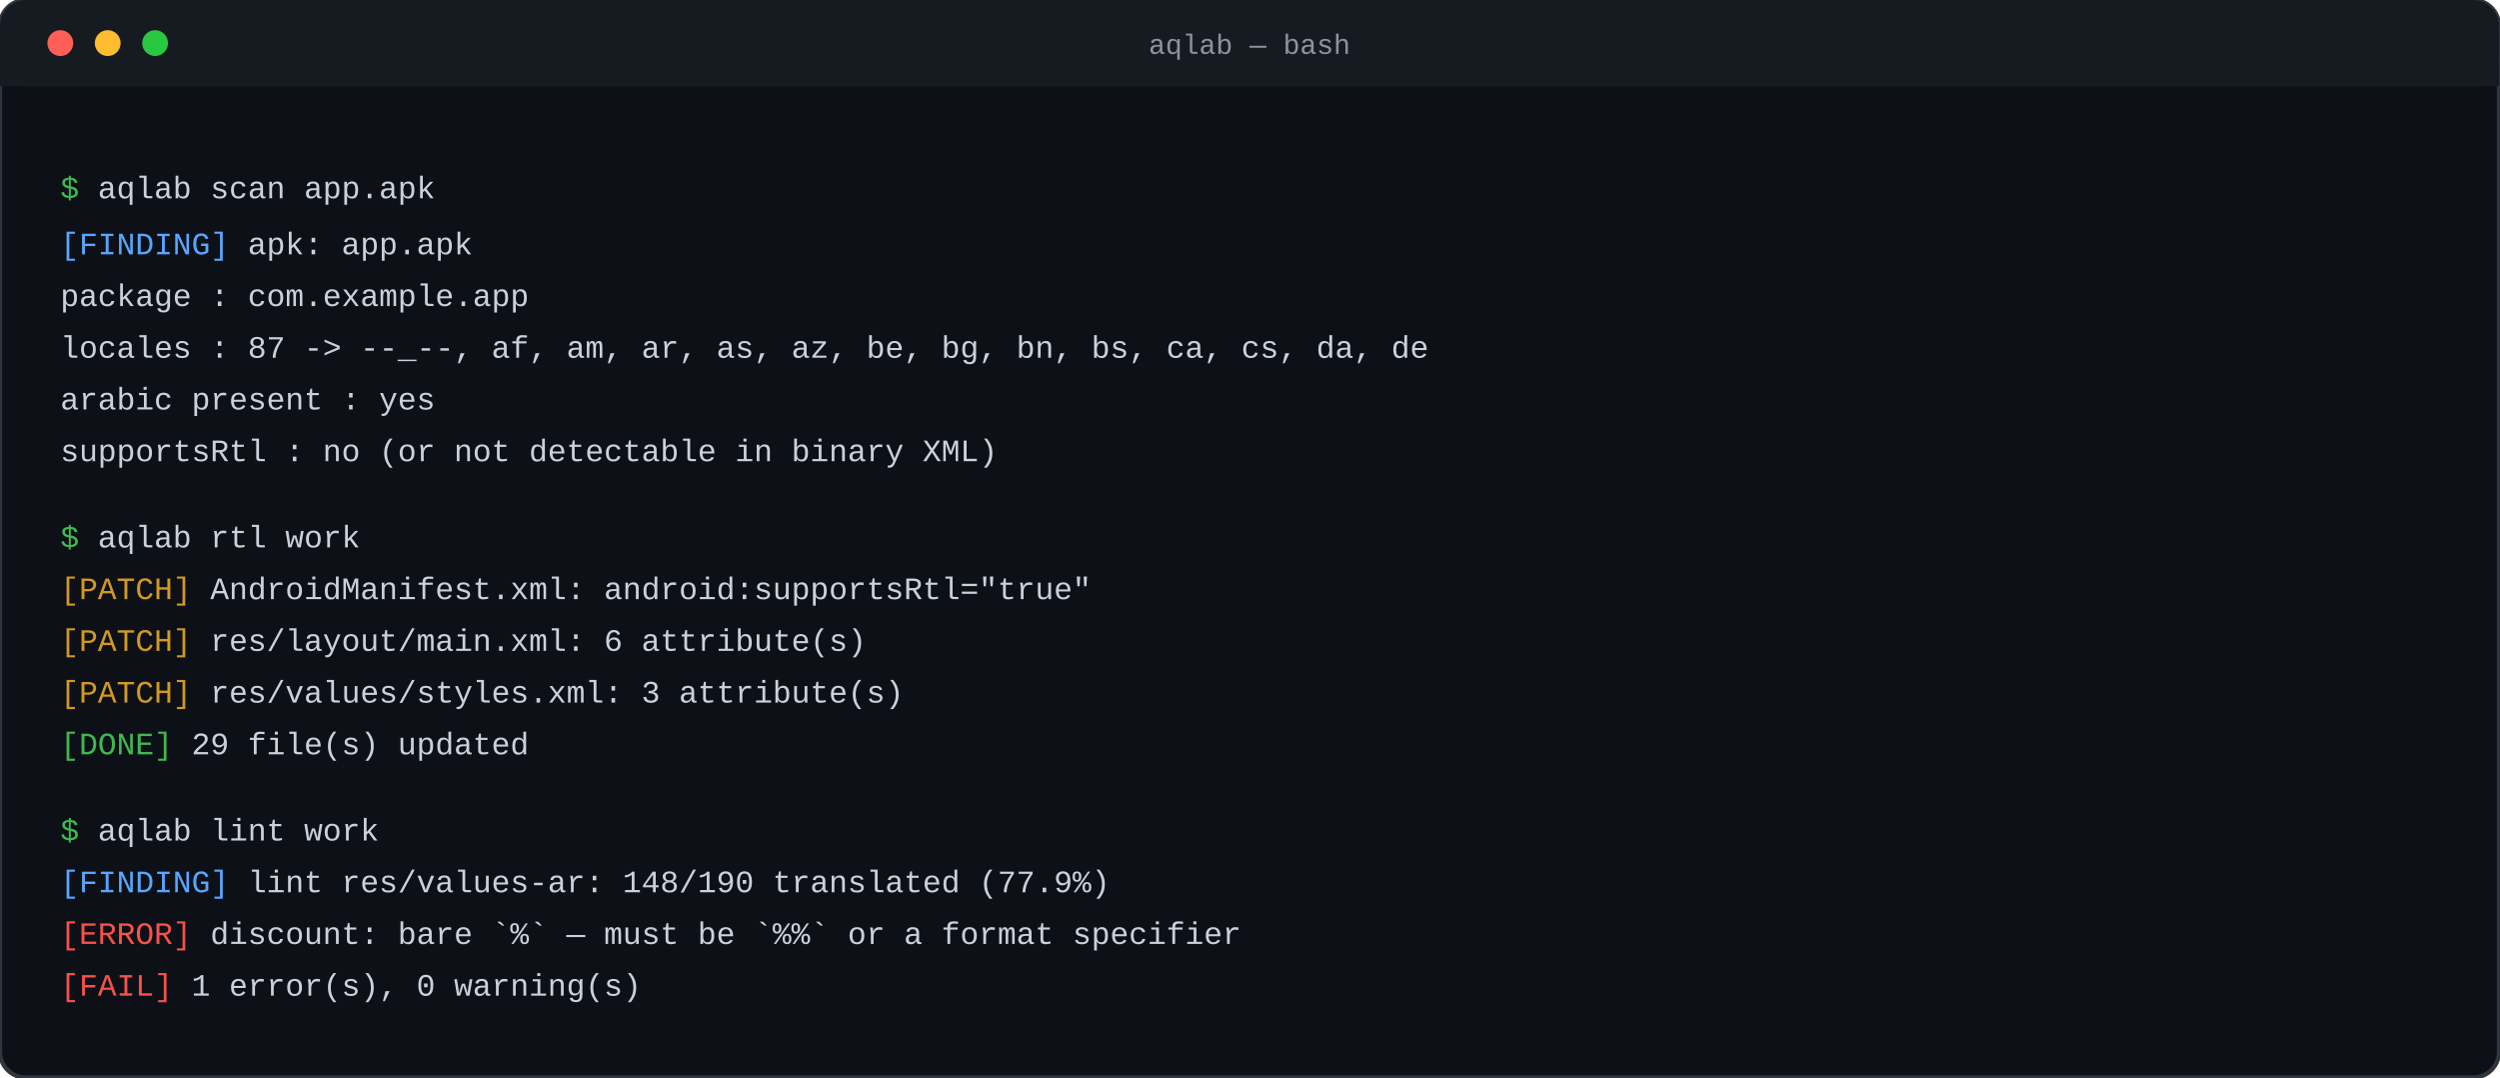
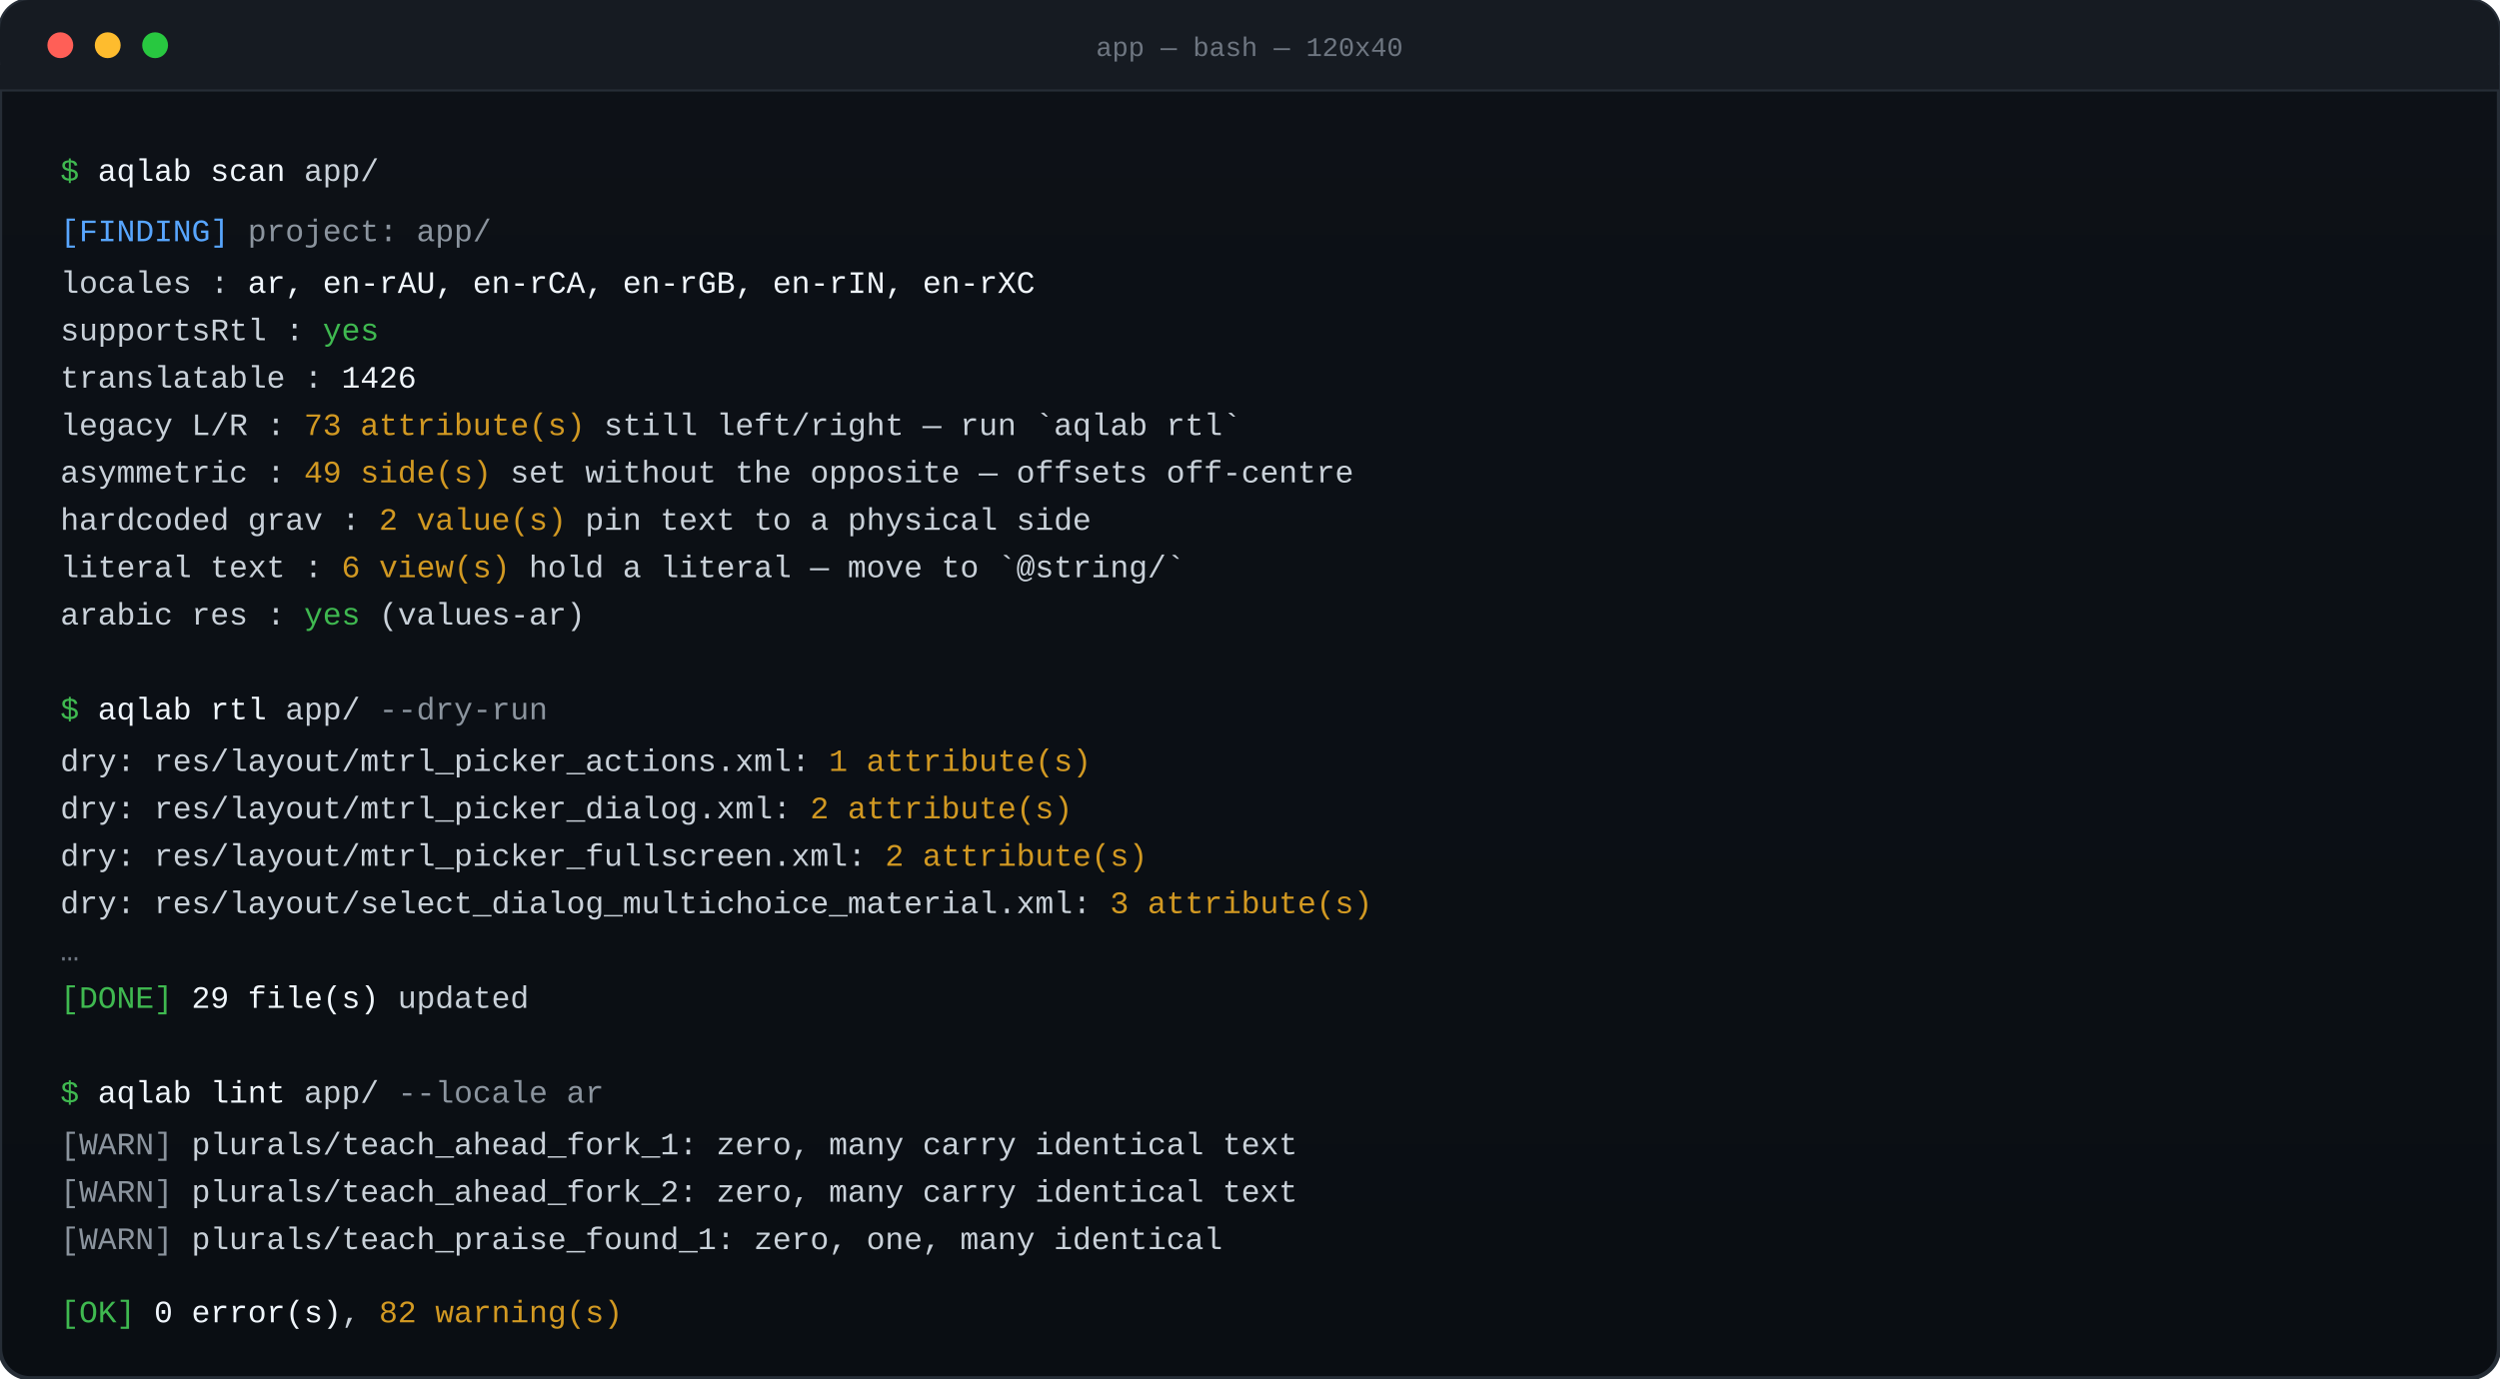
- <svg xmlns="http://www.w3.org/2000/svg" width="1160" height="500" viewBox="0 0 1160 500" role="img" aria-label="Terminal session showing aqlab scan, rtl and lint">
-   <rect width="1160" height="500" rx="12" fill="#0d1117" stroke="#30363d" stroke-width="2" />
-   <rect width="1160" height="40" rx="12" fill="#161b22" />
-   <rect y="28" width="1160" height="12" fill="#161b22" />
-   <circle cx="28" cy="20" r="6" fill="#ff5f57" />
-   <circle cx="50" cy="20" r="6" fill="#febc2e" />
-   <circle cx="72" cy="20" r="6" fill="#28c840" />
-   <text x="580" y="25" text-anchor="middle" fill="#8b949e" font-family="ui-monospace, SFMono-Regular, Consolas, 'Liberation Mono', monospace" font-size="13">aqlab — bash</text>
+ <svg xmlns="http://www.w3.org/2000/svg" width="1160" height="640" viewBox="0 0 1160 640" role="img" aria-label="Terminal session: aqlab scan finds 73 legacy left/right attributes, aqlab rtl dry-run patches 29 files, aqlab lint reports 0 errors and 82 warnings">
+   <defs>
+     <linearGradient id="tbg" x1="0" y1="0" x2="0" y2="1">
+       <stop offset="0" stop-color="#0d1117" />
+       <stop offset="1" stop-color="#0a0e13" />
+     </linearGradient>
+   </defs>
+   <rect width="1160" height="640" rx="14" fill="url(#tbg)" stroke="#262d36" stroke-width="2" />
+   <rect width="1160" height="42" rx="14" fill="#161b22" />
+   <rect y="30" width="1160" height="12" fill="#161b22" />
+   <line x1="0" y1="42" x2="1160" y2="42" stroke="#262d36" />
+   <circle cx="28" cy="21" r="6" fill="#ff5f57" />
+   <circle cx="50" cy="21" r="6" fill="#febc2e" />
+   <circle cx="72" cy="21" r="6" fill="#28c840" />
+   <text x="580" y="26" text-anchor="middle" fill="#6e7681" font-family="ui-monospace, SFMono-Regular, Consolas, 'Liberation Mono', monospace" font-size="12.5">app — bash — 120x40</text>
  <g font-family="ui-monospace, SFMono-Regular, Consolas, 'Liberation Mono', monospace" font-size="14.5" fill="#c9d1d9">
-     <text x="28" y="92">
-       <tspan fill="#3fb950">$</tspan> aqlab scan app.apk</text>
-     <text x="28" y="118">
-       <tspan fill="#58a6ff">[FINDING]</tspan> apk: app.apk</text>
-     <text x="28" y="142">  package        : com.example.app</text>
-     <text x="28" y="166">  locales        : 87 -&gt; --_--, af, am, ar, as, az, be, bg, bn, bs, ca, cs, da, de</text>
-     <text x="28" y="190">  arabic present : yes</text>
-     <text x="28" y="214">  supportsRtl    : no (or not detectable in binary XML)</text>
-     <text x="28" y="254">
-       <tspan fill="#3fb950">$</tspan> aqlab rtl work</text>
-     <text x="28" y="278">
-       <tspan fill="#d29922">[PATCH]</tspan> AndroidManifest.xml: android:supportsRtl="true"</text>
-     <text x="28" y="302">
-       <tspan fill="#d29922">[PATCH]</tspan> res/layout/main.xml: 6 attribute(s)</text>
-     <text x="28" y="326">
-       <tspan fill="#d29922">[PATCH]</tspan> res/values/styles.xml: 3 attribute(s)</text>
-     <text x="28" y="350">
-       <tspan fill="#3fb950">[DONE]</tspan> 29 file(s) updated</text>
-     <text x="28" y="390">
-       <tspan fill="#3fb950">$</tspan> aqlab lint work</text>
-     <text x="28" y="414">
-       <tspan fill="#58a6ff">[FINDING]</tspan> lint res/values-ar: 148/190 translated (77.9%)</text>
-     <text x="28" y="438">
-       <tspan fill="#f85149">[ERROR]</tspan> discount: bare `%` — must be `%%` or a format specifier</text>
-     <text x="28" y="462">
-       <tspan fill="#f85149">[FAIL]</tspan> 1 error(s), 0 warning(s)</text>
+     <text x="28" y="84">
+       <tspan fill="#3fb950">$</tspan>
+       <tspan fill="#f0f6fc">aqlab scan</tspan> app/</text>
+     <text x="28" y="112">
+       <tspan fill="#58a6ff">[FINDING]</tspan>
+       <tspan fill="#8b949e">project: app/</tspan>
+     </text>
+     <text x="28" y="136">  locales        : <tspan fill="#f0f6fc">ar, en-rAU, en-rCA, en-rGB, en-rIN, en-rXC</tspan>
+     </text>
+     <text x="28" y="158">  supportsRtl    : <tspan fill="#3fb950">yes</tspan>
+     </text>
+     <text x="28" y="180">  translatable   : <tspan fill="#f0f6fc">1426</tspan>
+     </text>
+     <text x="28" y="202">  legacy L/R     : <tspan fill="#d29922">73 attribute(s)</tspan> still left/right — run `aqlab rtl`</text>
+     <text x="28" y="224">  asymmetric     : <tspan fill="#d29922">49 side(s)</tspan> set without the opposite — offsets off-centre</text>
+     <text x="28" y="246">  hardcoded grav : <tspan fill="#d29922">2 value(s)</tspan> pin text to a physical side</text>
+     <text x="28" y="268">  literal text   : <tspan fill="#d29922">6 view(s)</tspan> hold a literal — move to `@string/`</text>
+     <text x="28" y="290">  arabic res     : <tspan fill="#3fb950">yes</tspan> (values-ar)</text>
+     <text x="28" y="334">
+       <tspan fill="#3fb950">$</tspan>
+       <tspan fill="#f0f6fc">aqlab rtl</tspan> app/ <tspan fill="#8b949e">--dry-run</tspan>
+     </text>
+     <text x="28" y="358">  dry: res/layout/mtrl_picker_actions.xml: <tspan fill="#d29922">1 attribute(s)</tspan>
+     </text>
+     <text x="28" y="380">  dry: res/layout/mtrl_picker_dialog.xml: <tspan fill="#d29922">2 attribute(s)</tspan>
+     </text>
+     <text x="28" y="402">  dry: res/layout/mtrl_picker_fullscreen.xml: <tspan fill="#d29922">2 attribute(s)</tspan>
+     </text>
+     <text x="28" y="424">  dry: res/layout/select_dialog_multichoice_material.xml: <tspan fill="#d29922">3 attribute(s)</tspan>
+     </text>
+     <text x="28" y="446">
+       <tspan fill="#6e7681">…</tspan>
+     </text>
+     <text x="28" y="468">
+       <tspan fill="#3fb950">[DONE]</tspan>
+       <tspan fill="#f0f6fc">29 file(s)</tspan> updated</text>
+     <text x="28" y="512">
+       <tspan fill="#3fb950">$</tspan>
+       <tspan fill="#f0f6fc">aqlab lint</tspan> app/ <tspan fill="#8b949e">--locale ar</tspan>
+     </text>
+     <text x="28" y="536">
+       <tspan fill="#8b949e">[WARN]</tspan> plurals/teach_ahead_fork_1: zero, many carry identical text</text>
+     <text x="28" y="558">
+       <tspan fill="#8b949e">[WARN]</tspan> plurals/teach_ahead_fork_2: zero, many carry identical text</text>
+     <text x="28" y="580">
+       <tspan fill="#8b949e">[WARN]</tspan> plurals/teach_praise_found_1: zero, one, many identical</text>
+     <text x="28" y="614">
+       <tspan fill="#3fb950">[OK]</tspan>
+       <tspan fill="#f0f6fc">0 error(s)</tspan>, <tspan fill="#d29922">82 warning(s)</tspan>
+     </text>
  </g>
</svg>
